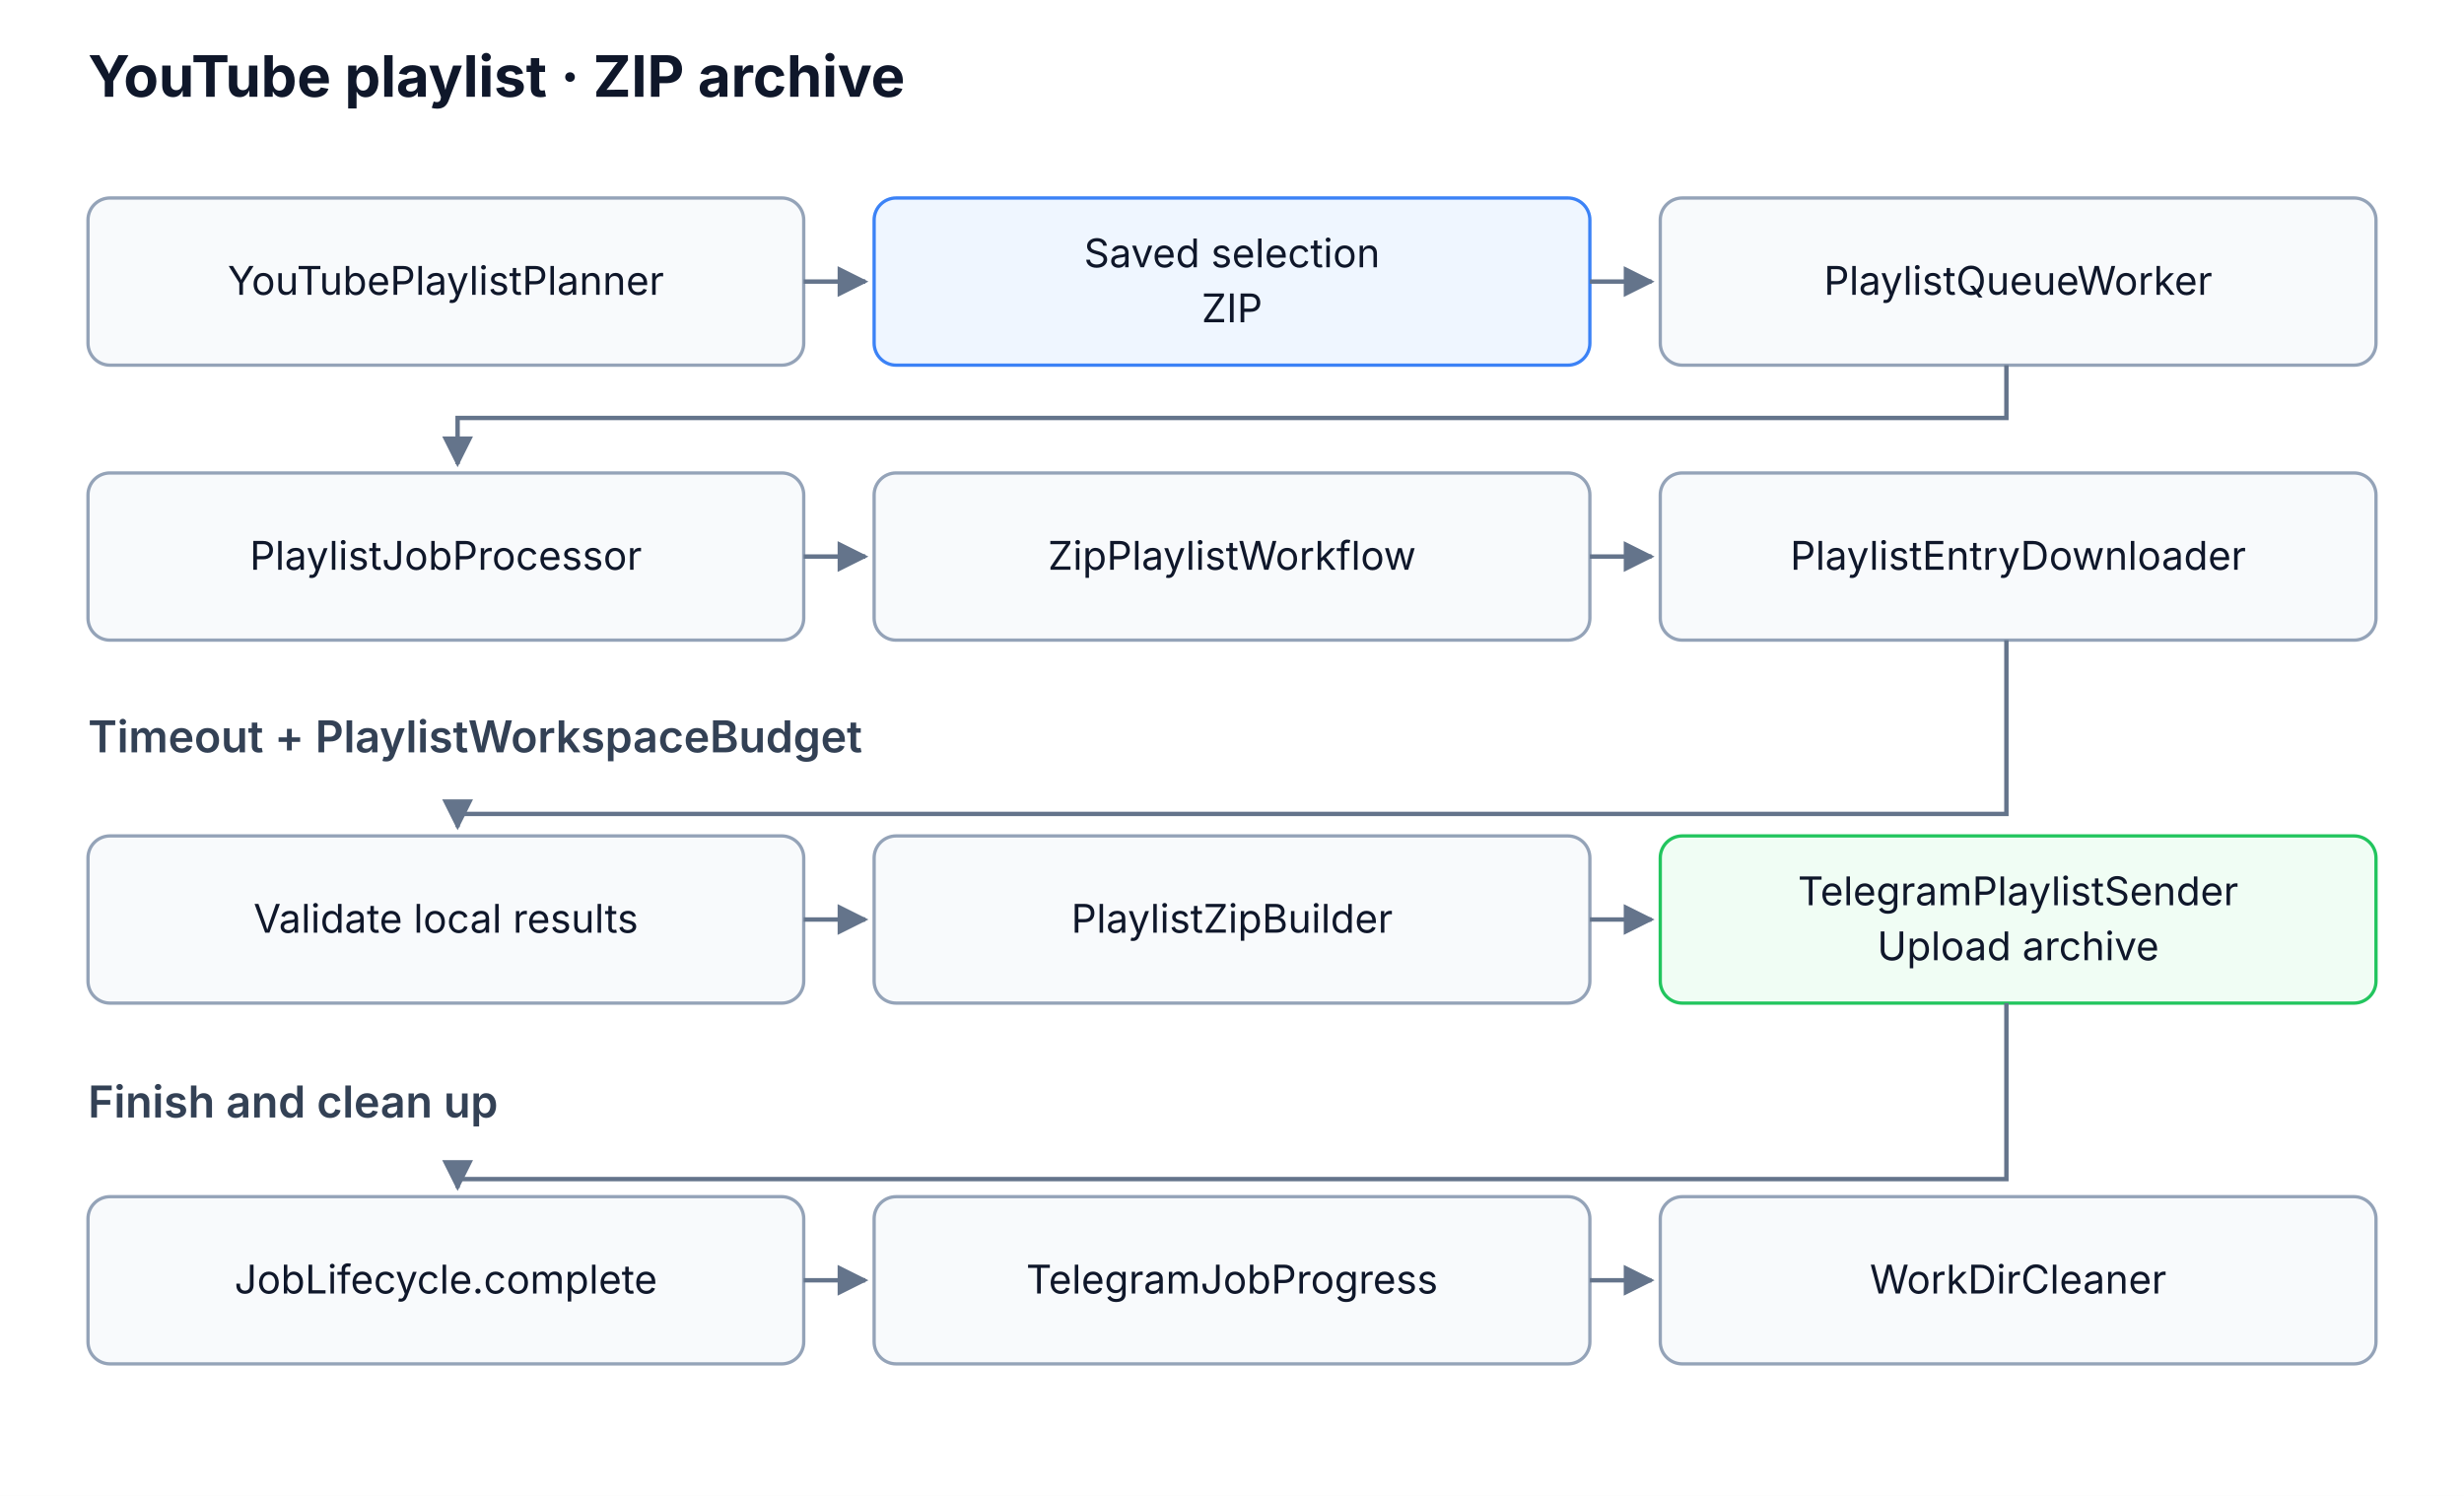
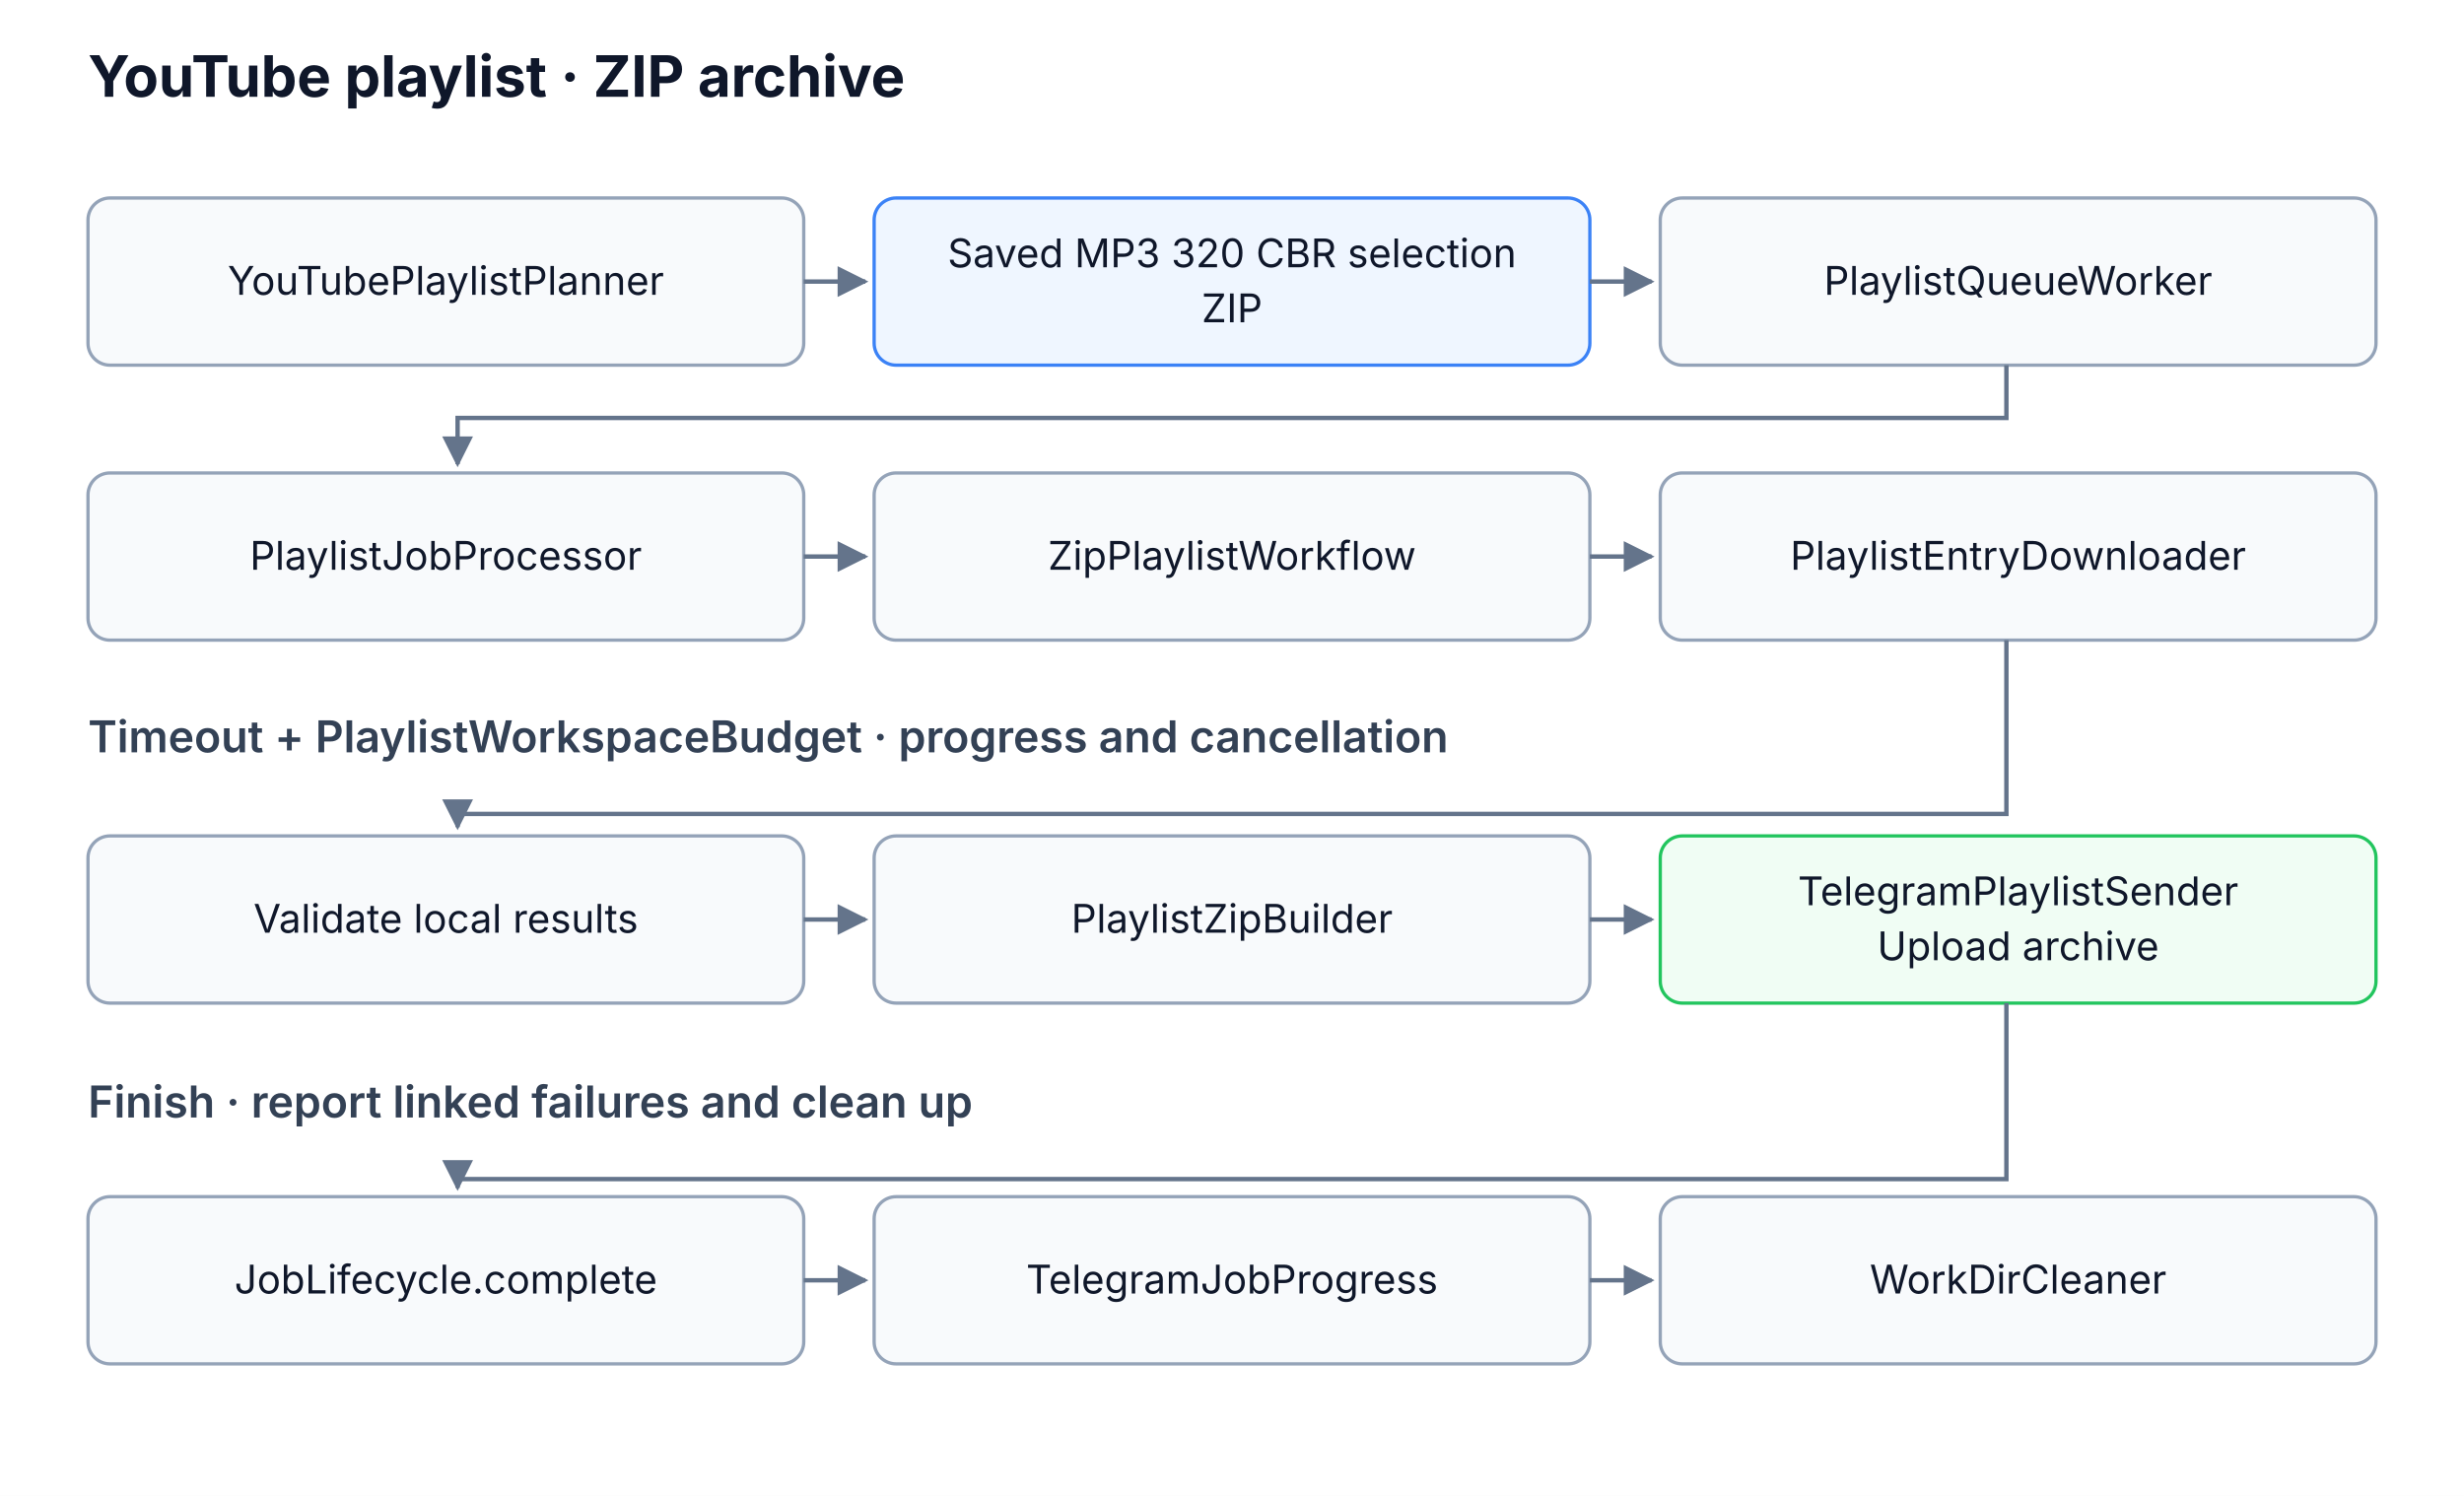
<svg xmlns="http://www.w3.org/2000/svg" width="1120" height="680" viewBox="0 0 1120 680" role="img" aria-labelledby="title description">
  <defs>
    <marker id="arrow" viewBox="0 0 10 10" refX="9" refY="5" markerWidth="7" markerHeight="7" orient="auto">
      <path d="M 0 0 L 10 5 L 0 10 z" fill="#64748b" />
    </marker>
    <style>
      text { font: 18px -apple-system, BlinkMacSystemFont, "Segoe UI", sans-serif; fill: #0f172a; }
      .title { font-size: 26px; font-weight: 700; }
      .stage { font-size: 20px; font-weight: 600; fill: #334155; }
      .box { fill: #f8fafc; stroke: #94a3b8; stroke-width: 1.5; }
      .store { fill: #eff6ff; stroke: #3b82f6; stroke-width: 1.5; }
      .external { fill: #f0fdf4; stroke: #22c55e; stroke-width: 1.5; }
      .arrow { fill: none; stroke: #64748b; stroke-width: 2; marker-end: url(#arrow); }
    </style>
  </defs>
  <rect width="1120" height="680" fill="#ffffff" />
  <text x="40" y="44" class="title">YouTube playlist · ZIP archive</text>
  <rect x="40.0" y="90" width="325.333" height="76" rx="10" class="box" />
  <text x="202.667" y="134.0" text-anchor="middle">YouTubePlaylistPlanner</text>
  <path d="M 365.333 128 H 393.333" class="arrow" />
  <rect x="397.333" y="90" width="325.333" height="76" rx="10" class="store" />
-   <text x="560.0" y="121.5" text-anchor="middle">Saved selection</text>
+   <text x="560.0" y="121.5" text-anchor="middle">Saved MP3 320 CBR selection</text>
  <text x="560.0" y="146.5" text-anchor="middle">ZIP</text>
  <path d="M 722.667 128 H 750.667" class="arrow" />
  <rect x="754.667" y="90" width="325.333" height="76" rx="10" class="box" />
  <text x="917.333" y="134.0" text-anchor="middle">PlaylistQueueWorker</text>
  <path d="M 912 166 V 190 H 208 V 211" class="arrow" />
  <rect x="40.0" y="215" width="325.333" height="76" rx="10" class="box" />
  <text x="202.667" y="259.0" text-anchor="middle">PlaylistJobProcessor</text>
  <path d="M 365.333 253 H 393.333" class="arrow" />
  <rect x="397.333" y="215" width="325.333" height="76" rx="10" class="box" />
  <text x="560.0" y="259.0" text-anchor="middle">ZipPlaylistWorkflow</text>
  <path d="M 722.667 253 H 750.667" class="arrow" />
  <rect x="754.667" y="215" width="325.333" height="76" rx="10" class="box" />
  <text x="917.333" y="259.0" text-anchor="middle">PlaylistEntryDownloader</text>
  <path d="M 912 291 V 370 H 208 V 376" class="arrow" />
-   <text x="40" y="342" class="stage">Timeout + PlaylistWorkspaceBudget</text>
+   <text x="40" y="342" class="stage">Timeout + PlaylistWorkspaceBudget · progress and cancellation</text>
  <rect x="40.0" y="380" width="325.333" height="76" rx="10" class="box" />
  <text x="202.667" y="424.0" text-anchor="middle">Validate local results</text>
  <path d="M 365.333 418 H 393.333" class="arrow" />
  <rect x="397.333" y="380" width="325.333" height="76" rx="10" class="box" />
  <text x="560.0" y="424.0" text-anchor="middle">PlaylistZipBuilder</text>
  <path d="M 722.667 418 H 750.667" class="arrow" />
  <rect x="754.667" y="380" width="325.333" height="76" rx="10" class="external" />
  <text x="917.333" y="411.5" text-anchor="middle">TelegramPlaylistSender</text>
  <text x="917.333" y="436.5" text-anchor="middle">Upload archive</text>
  <path d="M 912 456 V 536 H 208 V 540" class="arrow" />
-   <text x="40" y="508" class="stage">Finish and clean up</text>
+   <text x="40" y="508" class="stage">Finish · report linked failures and clean up</text>
  <rect x="40.0" y="544" width="325.333" height="76" rx="10" class="box" />
  <text x="202.667" y="588.0" text-anchor="middle">JobLifecycle.complete</text>
  <path d="M 365.333 582 H 393.333" class="arrow" />
  <rect x="397.333" y="544" width="325.333" height="76" rx="10" class="box" />
  <text x="560.0" y="588.0" text-anchor="middle">TelegramJobProgress</text>
  <path d="M 722.667 582 H 750.667" class="arrow" />
  <rect x="754.667" y="544" width="325.333" height="76" rx="10" class="box" />
  <text x="917.333" y="588.0" text-anchor="middle">WorkDirCleaner</text>
</svg>
